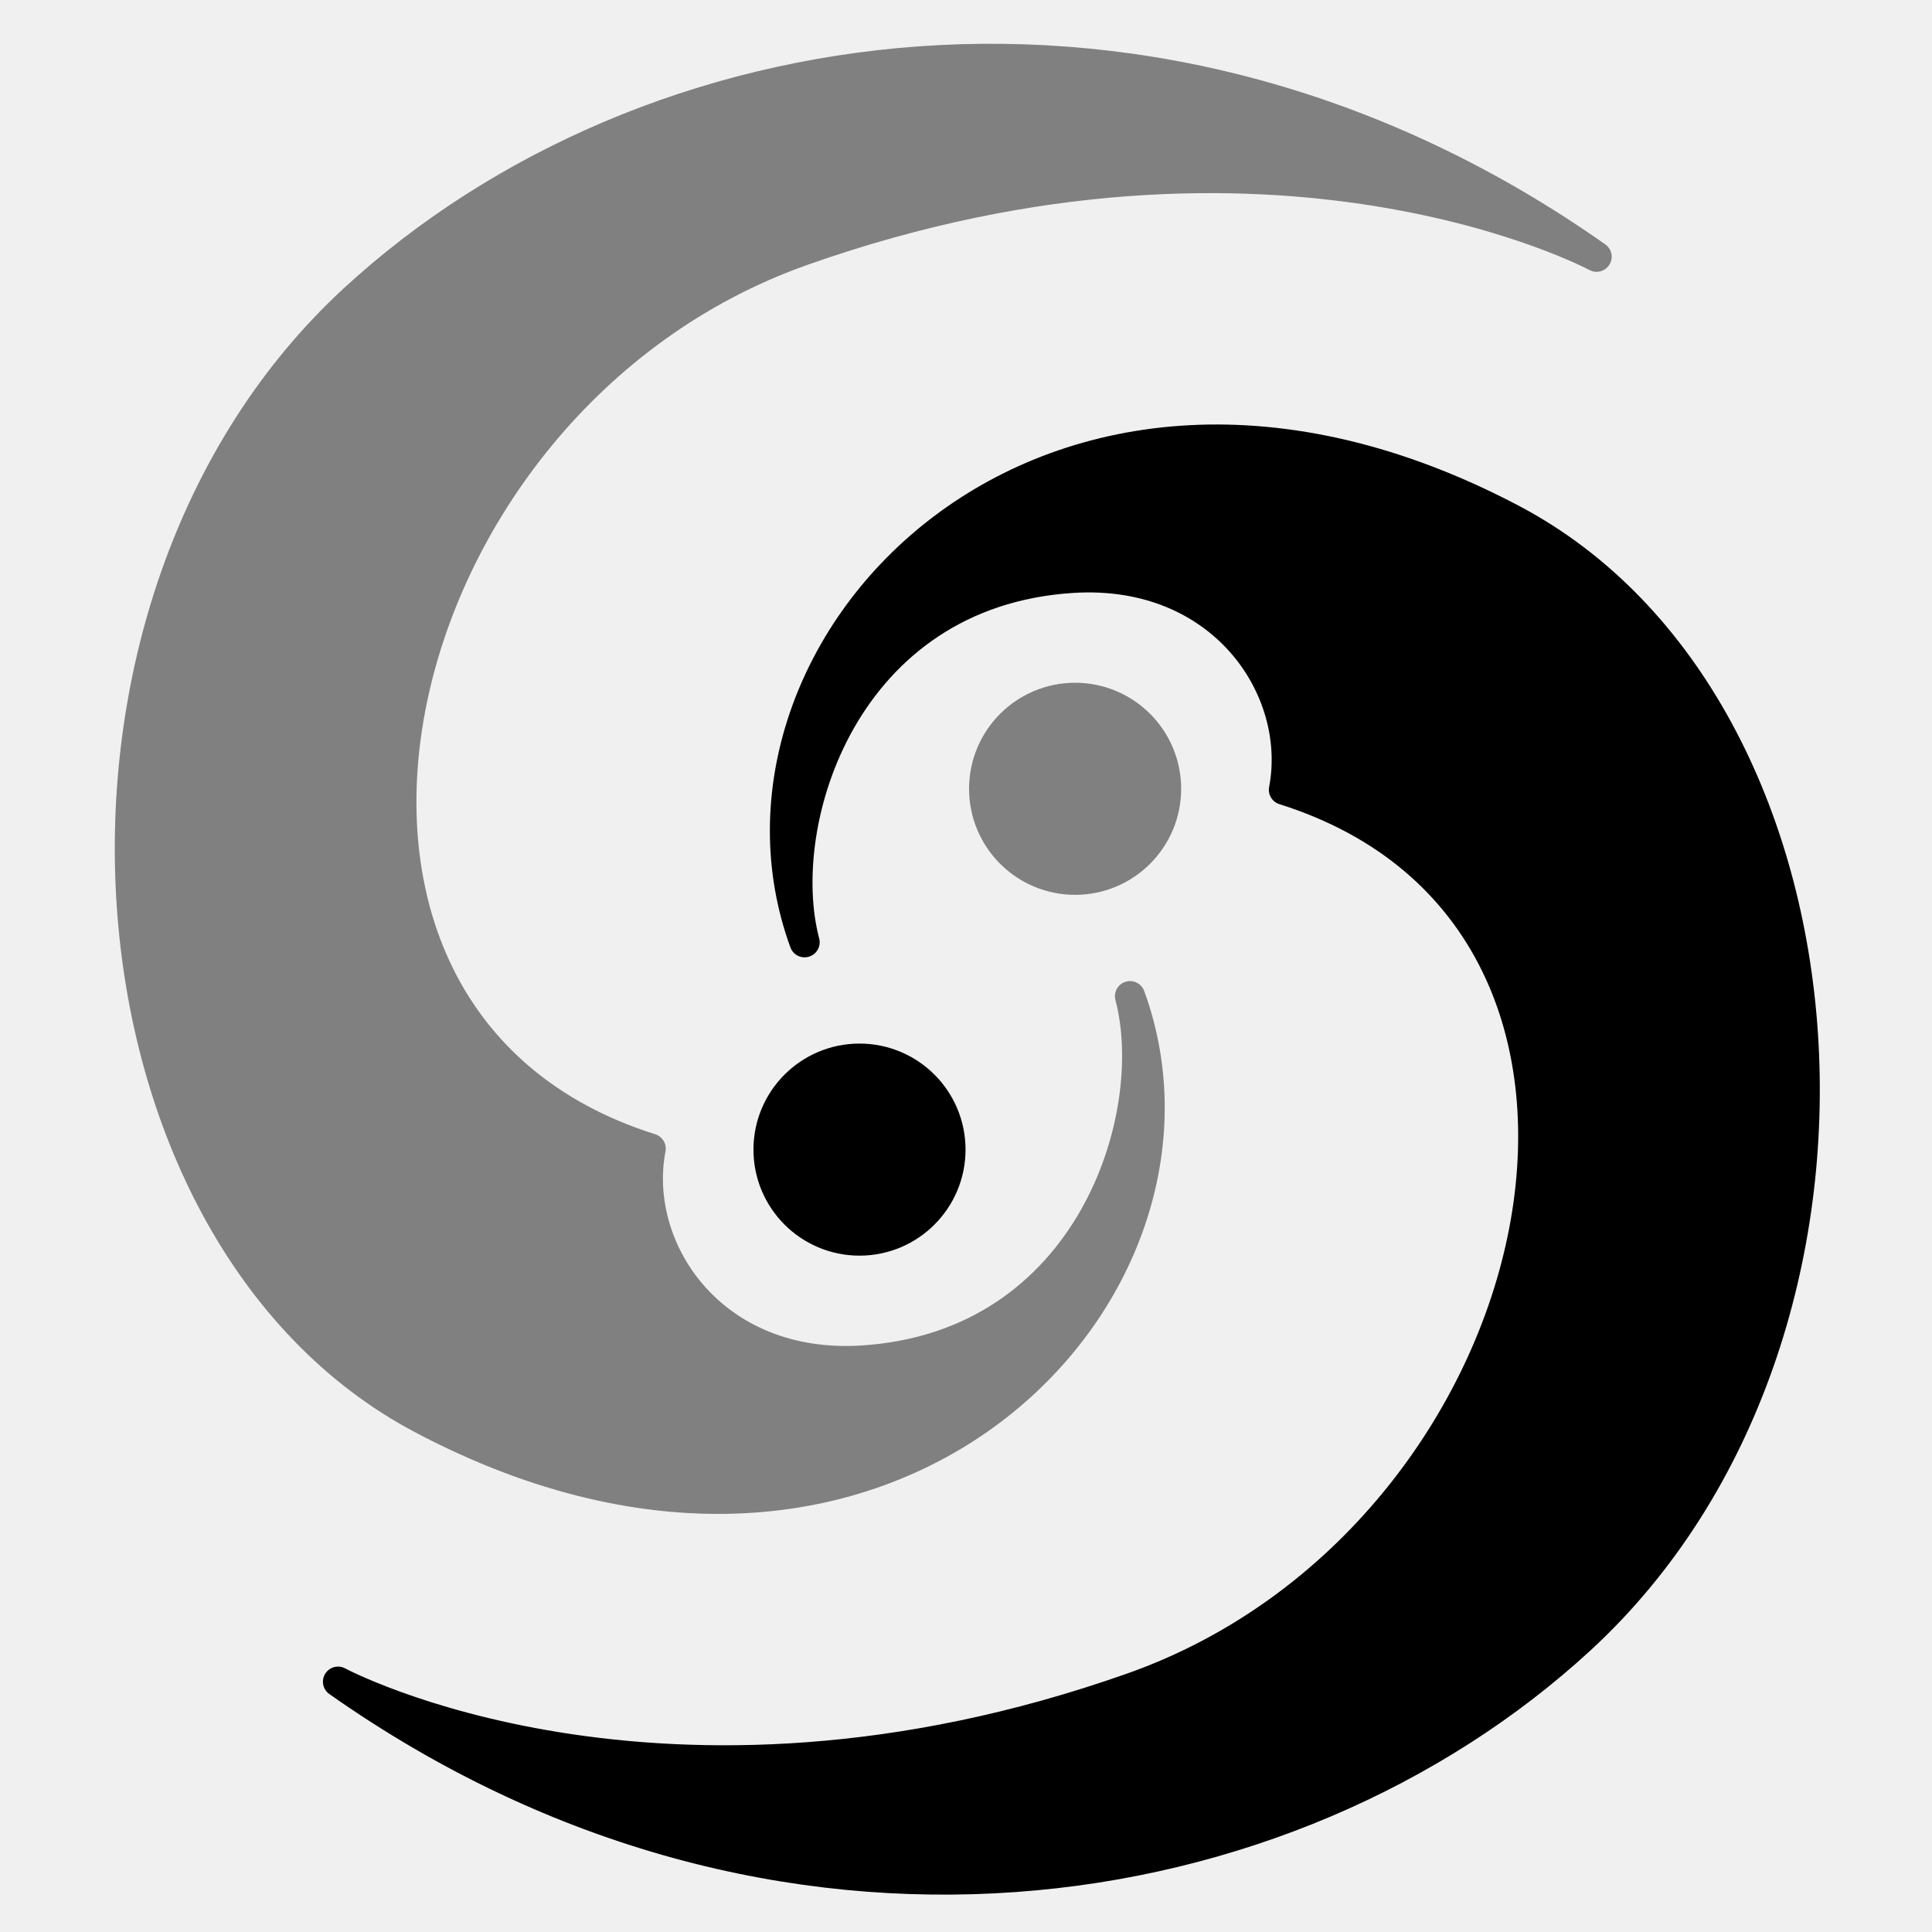
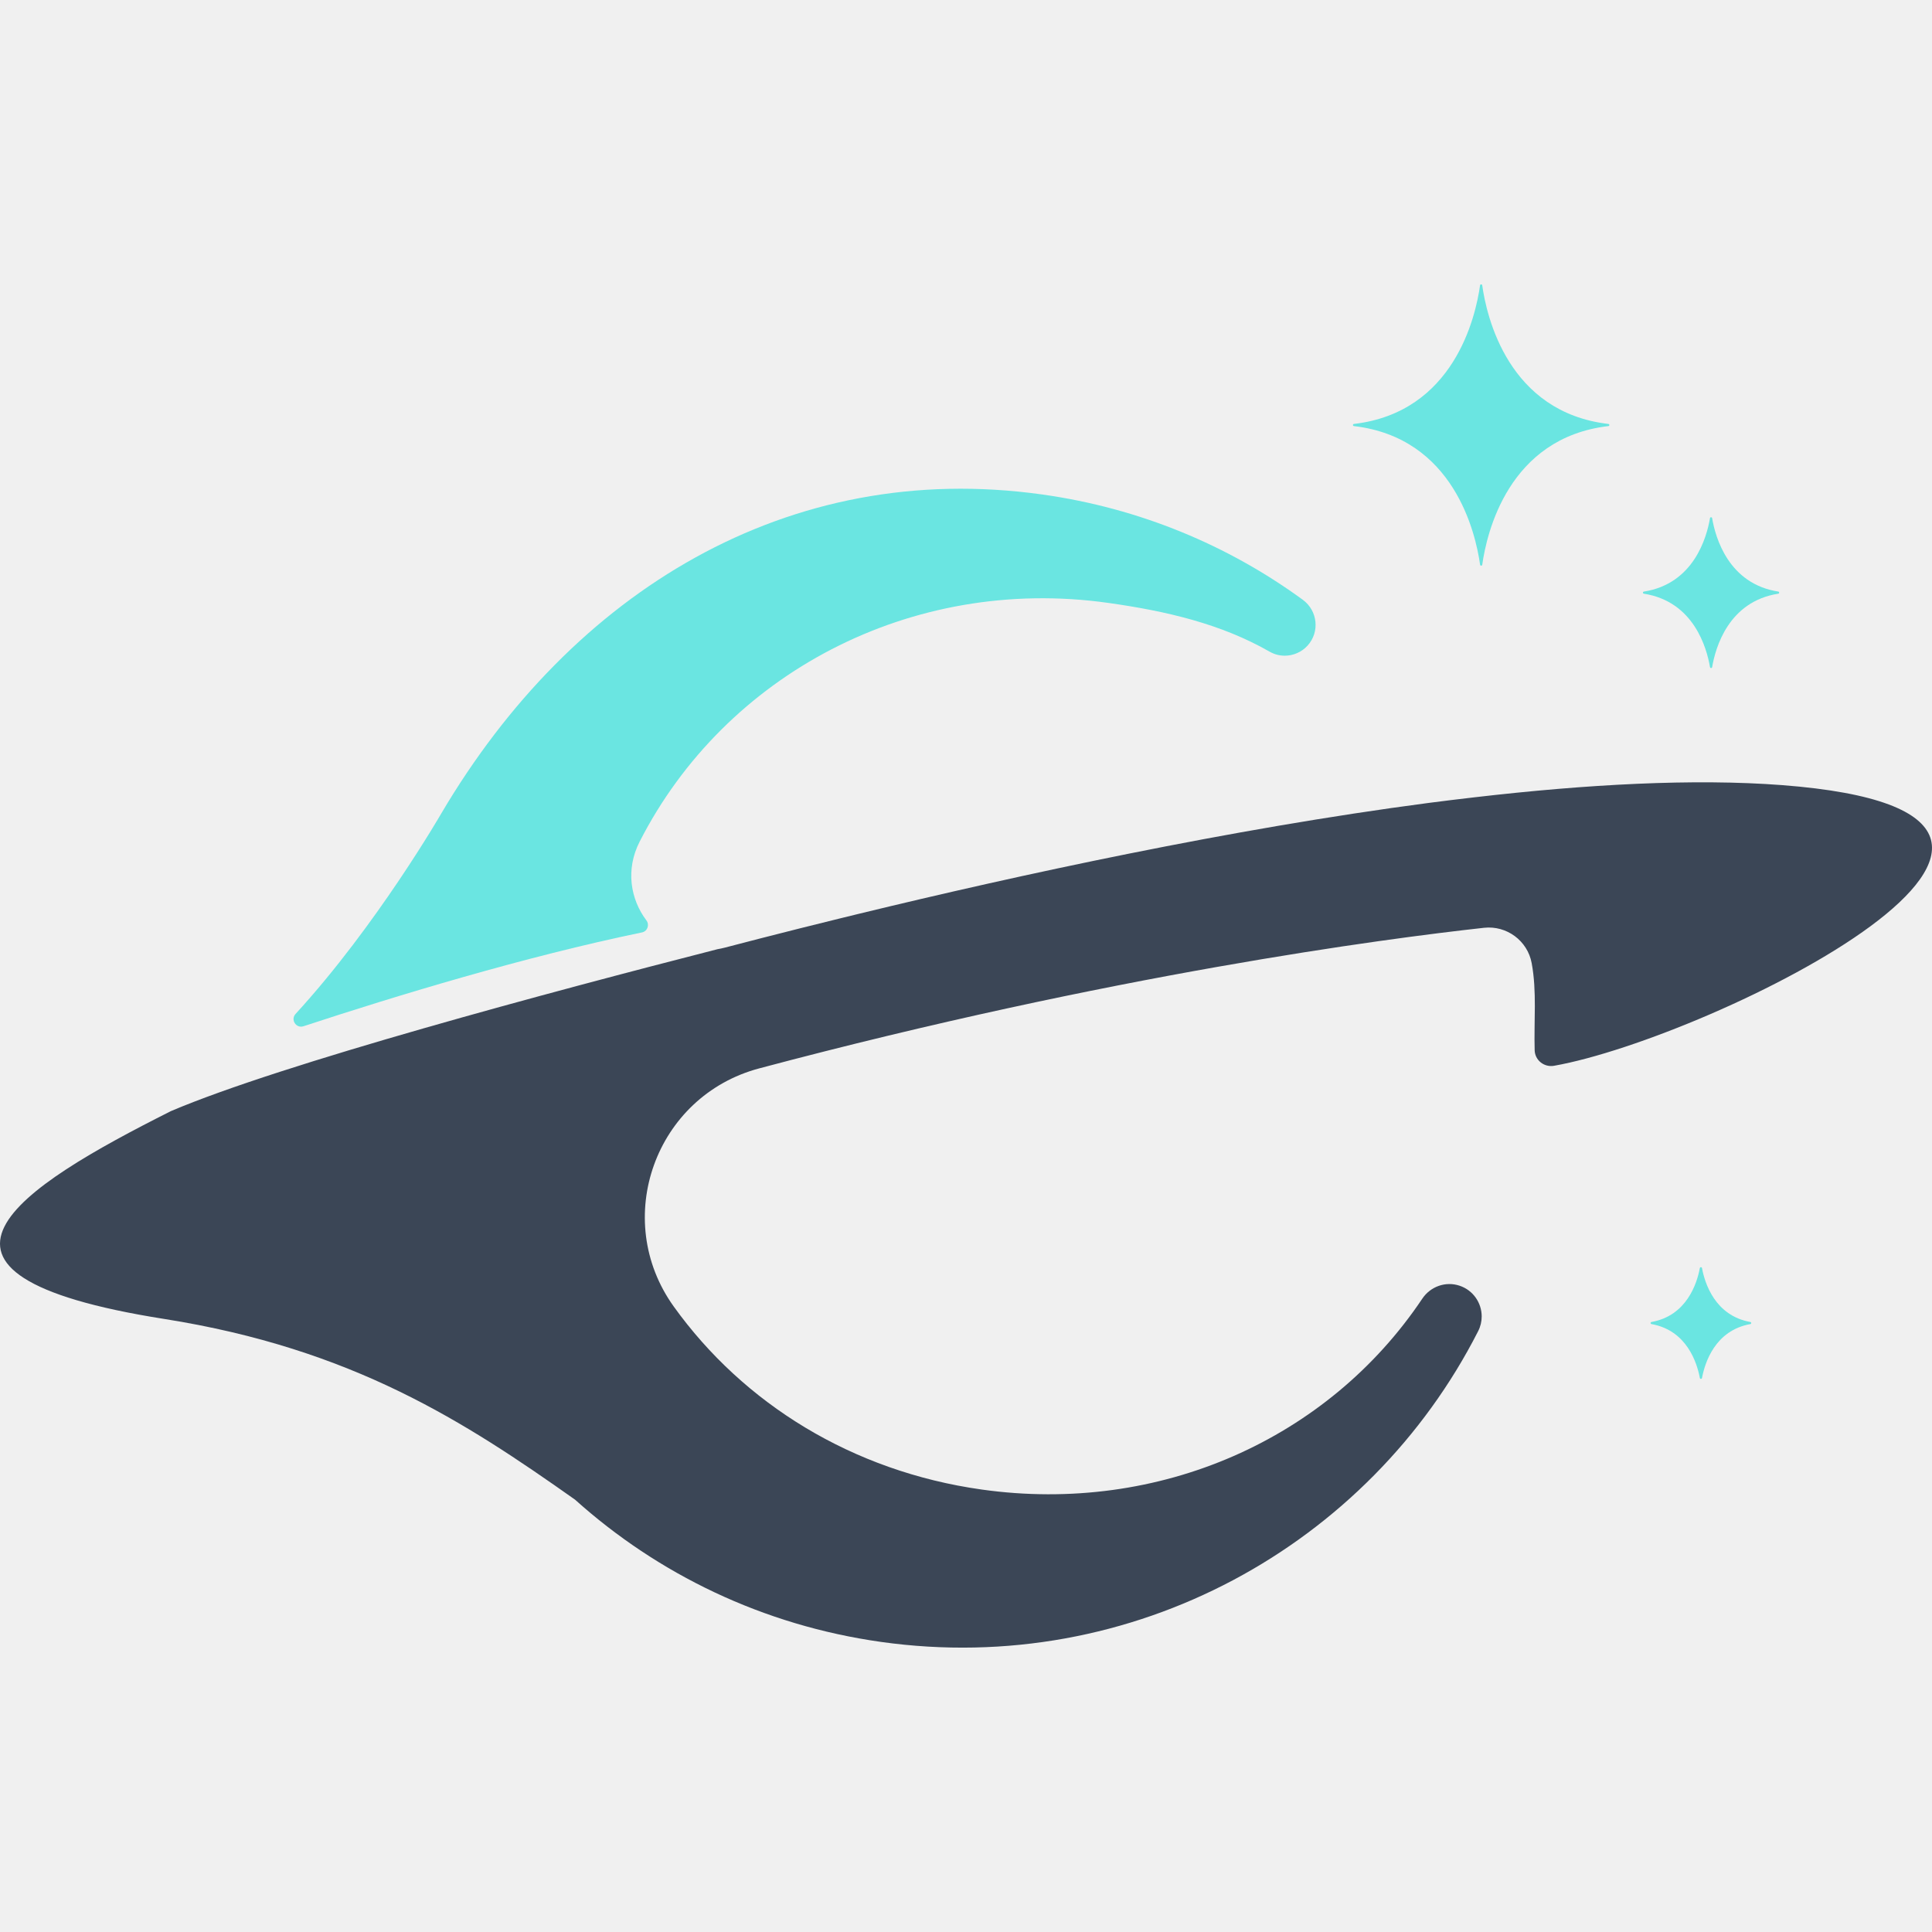
- <svg xmlns="http://www.w3.org/2000/svg" width="32" height="32" viewBox="0 0 32 32" version="1.1" id="svg1">
-   <defs id="defs1" />
-   <g id="layer1">
-     <g id="g27" style="fill:#000000;fill-opacity:1;stroke:#000000;stroke-width:0.5;stroke-dasharray:none;stroke-opacity:1">
-       <g id="g120" style="fill:#000000;fill-opacity:1;stroke:#000000;stroke-width:0.398;stroke-dasharray:none;stroke-opacity:1" transform="matrix(1.256313,0,0,1.256313,-3.890145,-4.253416)">
-         <path style="fill:#000000;fill-opacity:1;stroke:#000000;stroke-width:0.398;stroke-linecap:round;stroke-linejoin:round;stroke-dasharray:none;stroke-opacity:1" d="m 20.024,13.798 c 5.47,1.72 3.638,9.85 -2.003,11.84 -6.23,2.198 -10.468,-0.081 -10.468,-0.081 5.787,4.075 12.535,2.978 16.377,-0.558 4.379,-4.031 3.748,-12.314 -0.896,-14.766 -6.136,-3.24 -10.75,1.685 -9.33,5.575 -0.42,-1.59 0.526,-4.615 3.531,-4.804 1.97,-0.124 3.044,1.458 2.789,2.794 z" id="path3-4" />
-         <circle style="fill:#000000;fill-opacity:1;stroke:#000000;stroke-width:0.796;stroke-linecap:round;stroke-linejoin:round;stroke-dasharray:none;stroke-opacity:1" id="path5-9-0" cx="14.428" cy="18.542" r="1" />
-       </g>
-       <g id="g120-3" style="fill:#808080;fill-opacity:1;stroke:#808080;stroke-width:0.398;stroke-dasharray:none;stroke-opacity:1" transform="matrix(-1.256313,0,0,-1.256313,35.93337,36.35953)">
-         <path style="fill:#808080;fill-opacity:1;stroke:#808080;stroke-width:0.398;stroke-linecap:round;stroke-linejoin:round;stroke-dasharray:none;stroke-opacity:1" d="m 20.024,13.798 c 5.47,1.72 3.638,9.85 -2.003,11.84 -6.23,2.198 -10.468,-0.081 -10.468,-0.081 5.787,4.075 12.535,2.978 16.377,-0.558 4.379,-4.031 3.748,-12.314 -0.896,-14.766 -6.136,-3.24 -10.75,1.685 -9.33,5.575 -0.42,-1.59 0.526,-4.615 3.531,-4.804 1.97,-0.124 3.044,1.458 2.789,2.794 z" id="path3-4-2" />
-         <circle style="fill:#808080;fill-opacity:1;stroke:#808080;stroke-width:0.796;stroke-linecap:round;stroke-linejoin:round;stroke-dasharray:none;stroke-opacity:1" id="path5-9-0-0" cx="14.428" cy="18.542" r="1" />
-       </g>
-     </g>
+ <svg xmlns="http://www.w3.org/2000/svg" id="Layer_2" data-name="Layer 2" viewBox="0 0 128 128" version="1.1" width="128" height="128">
+   <defs id="defs1">
+     <style id="style1">
+       .cls-1 {
+         fill: #fff;
+       }
+ 
+       .cls-2 {
+         fill: #6ae5e1;
+       }
+ 
+       .cls-3 {
+         fill: #3b4656;
+       }
+     </style>
+   </defs>
+   <g id="dark-4" transform="matrix(0.08939103,0,0,0.08939103,-3.899948e-4,18.83944)">
+     <path class="cls-2" d="m 475.79,480.32 c -86.73,17.9 -182.84,47.16 -250.83,69.53 -5.5,1.81 -9.8,-4.87 -5.89,-9.13 60.07,-65.44 108.05,-148.67 108.05,-148.67 96.79,-164.04 256.76,-262.84 445.51,-236.29 72.29,10.17 137.85,37.79 192.94,78.01 11.05,8.07 12.75,23.9 3.52,34 -4.45,4.87 -10.63,7.45 -16.89,7.45 -3.82,0 -7.66,-0.96 -11.16,-2.96 C 905.11,251.68 864.76,242.2 821.3,236.08 674.89,215.49 537.25,289.19 474.05,413.1 c -10.51,20.6 -6.82,42.54 5.03,58.29 2.5,3.32 0.78,8.1 -3.29,8.94 z" id="path1" />
+     <path class="cls-3" d="m 1151.76,579.16 c -7.27,1.28 -14.11,-4.09 -14.33,-11.48 -0.63,-21.91 1.71,-43.51 -2.22,-64.64 -3.08,-16.6 -18.52,-27.99 -35.31,-26.16 l -0.57,0.07 c -73,8.06 -275.36,34.58 -536.62,104.13 -77.07,20.51 -109.86,111.75 -63.34,176.52 51.67,71.96 132.35,122.14 228.17,135.62 132.09,18.58 257.01,-37.58 326.59,-141.44 6.04,-9.03 17.25,-13.06 27.57,-9.65 10.22,3.37 16.47,12.84 16.47,22.82 0,3.66 -0.84,7.38 -2.63,10.9 -80.84,158.87 -256.15,256.54 -442.55,230.31 -87.67,-12.33 -165.46,-50.36 -226.74,-105.39 -0.05,-0.04 -0.11,-0.09 -0.17,-0.13 C 344.72,843.18 261.73,788.92 121.54,766.76 -88.91,733.49 14.95,668.95 126.72,612.74 c 82.29,-35.04 281.44,-88.35 405.1,-120 1.75,-0.29 3.52,-0.67 5.29,-1.13 16.96,-4.44 35.79,-9.29 56.17,-14.41 11.83,-2.95 21.61,-5.37 28.86,-7.16 1.02,-0.25 1.98,-0.49 2.89,-0.71 3.47,-0.85 6.21,-1.52 8.16,-1.99 0.31,-0.08 0.63,-0.16 0.95,-0.24 0.3,-0.07 0.58,-0.14 0.82,-0.2 0.22,-0.05 0.44,-0.1 0.66,-0.16 0.16,-0.04 0.33,-0.08 0.5,-0.12 0.11,-0.03 0.22,-0.05 0.34,-0.08 0.13,-0.03 0.19,-0.05 0.19,-0.05 118.77,-28.85 275.31,-62.84 421.88,-82.11 11.37,-1.49 22.68,-2.86 33.89,-4.16 83.78,-9.75 162.97,-14.06 228.32,-9.08 284.26,21.75 -52.61,187.49 -168.98,208.02 z" id="path2" />
+     <path class="cls-2" d="m 1096.96,0.7 c -3.27,23.29 -19.27,94.08 -93.49,102.76 -0.95,0.11 -0.95,1.47 0,1.58 74.22,8.68 90.24,79.48 93.51,102.76 0.13,0.93 1.47,0.93 1.6,0 3.27,-23.29 19.27,-94.08 93.49,-102.76 0.95,-0.11 0.95,-1.47 0,-1.58 -74.22,-8.68 -90.24,-79.48 -93.51,-102.76 -0.13,-0.93 -1.47,-0.93 -1.6,0 z" id="path3" />
+     <path class="cls-2" d="m 1267.37,173.28 c -2.44,14.41 -12.09,48.65 -49,54.42 -0.92,0.14 -0.92,1.43 0,1.57 36.91,5.77 46.57,40.02 49.01,54.42 0.15,0.89 1.44,0.89 1.59,0 2.44,-14.41 12.09,-48.65 49,-54.42 0.92,-0.14 0.92,-1.43 0,-1.57 -36.91,-5.77 -46.57,-40.02 -49.01,-54.42 -0.15,-0.89 -1.44,-0.89 -1.59,0 z" id="path4" />
+     <path class="cls-2" d="m 1259.85,729.09 c -2.11,11.28 -9.63,35.23 -35.8,39.95 -0.89,0.16 -0.89,1.4 0,1.56 26.17,4.72 33.7,28.66 35.81,39.95 0.16,0.88 1.42,0.88 1.59,0 2.11,-11.28 9.63,-35.23 35.8,-39.95 0.89,-0.16 0.89,-1.4 0,-1.56 -26.17,-4.72 -33.7,-28.66 -35.81,-39.95 -0.16,-0.88 -1.42,-0.88 -1.59,0 z" id="path5" />
+     <path class="cls-1" d="m 625.03,469.33 c -0.97,0.23 -1.93,0.47 -2.89,0.71 1.02,-0.25 1.98,-0.49 2.89,-0.71 z" id="path6" />
  </g>
</svg>
